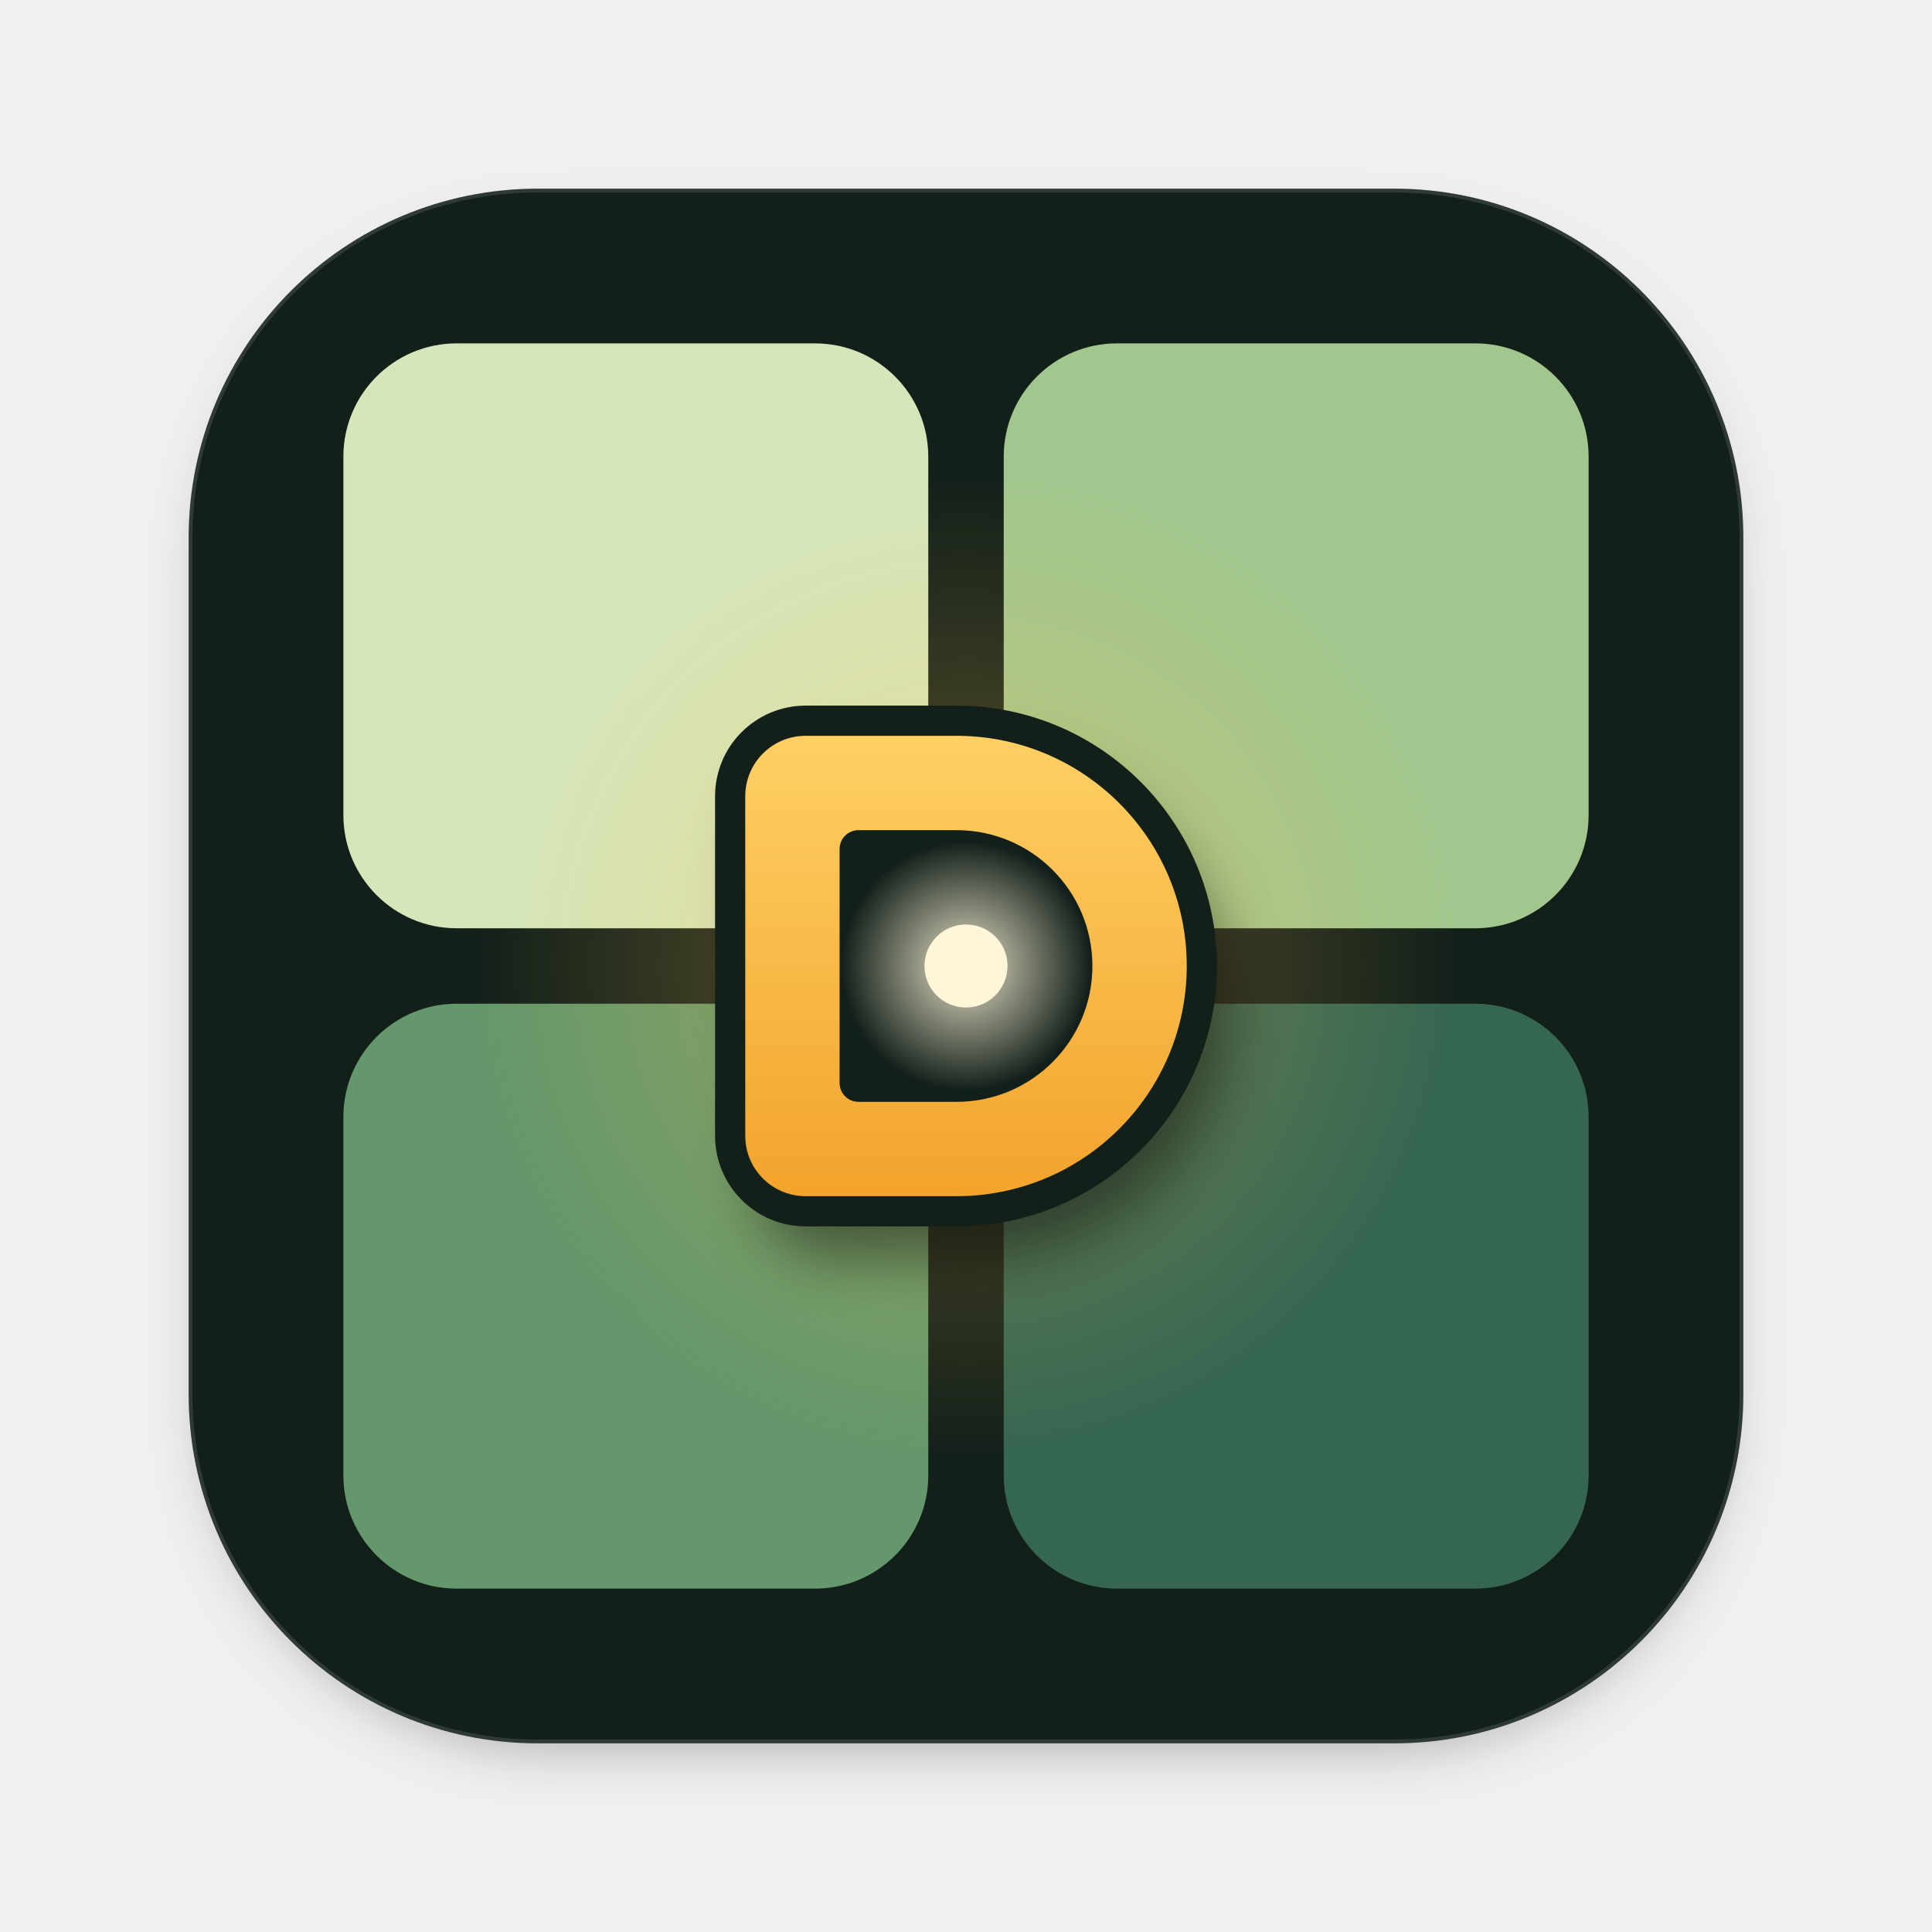
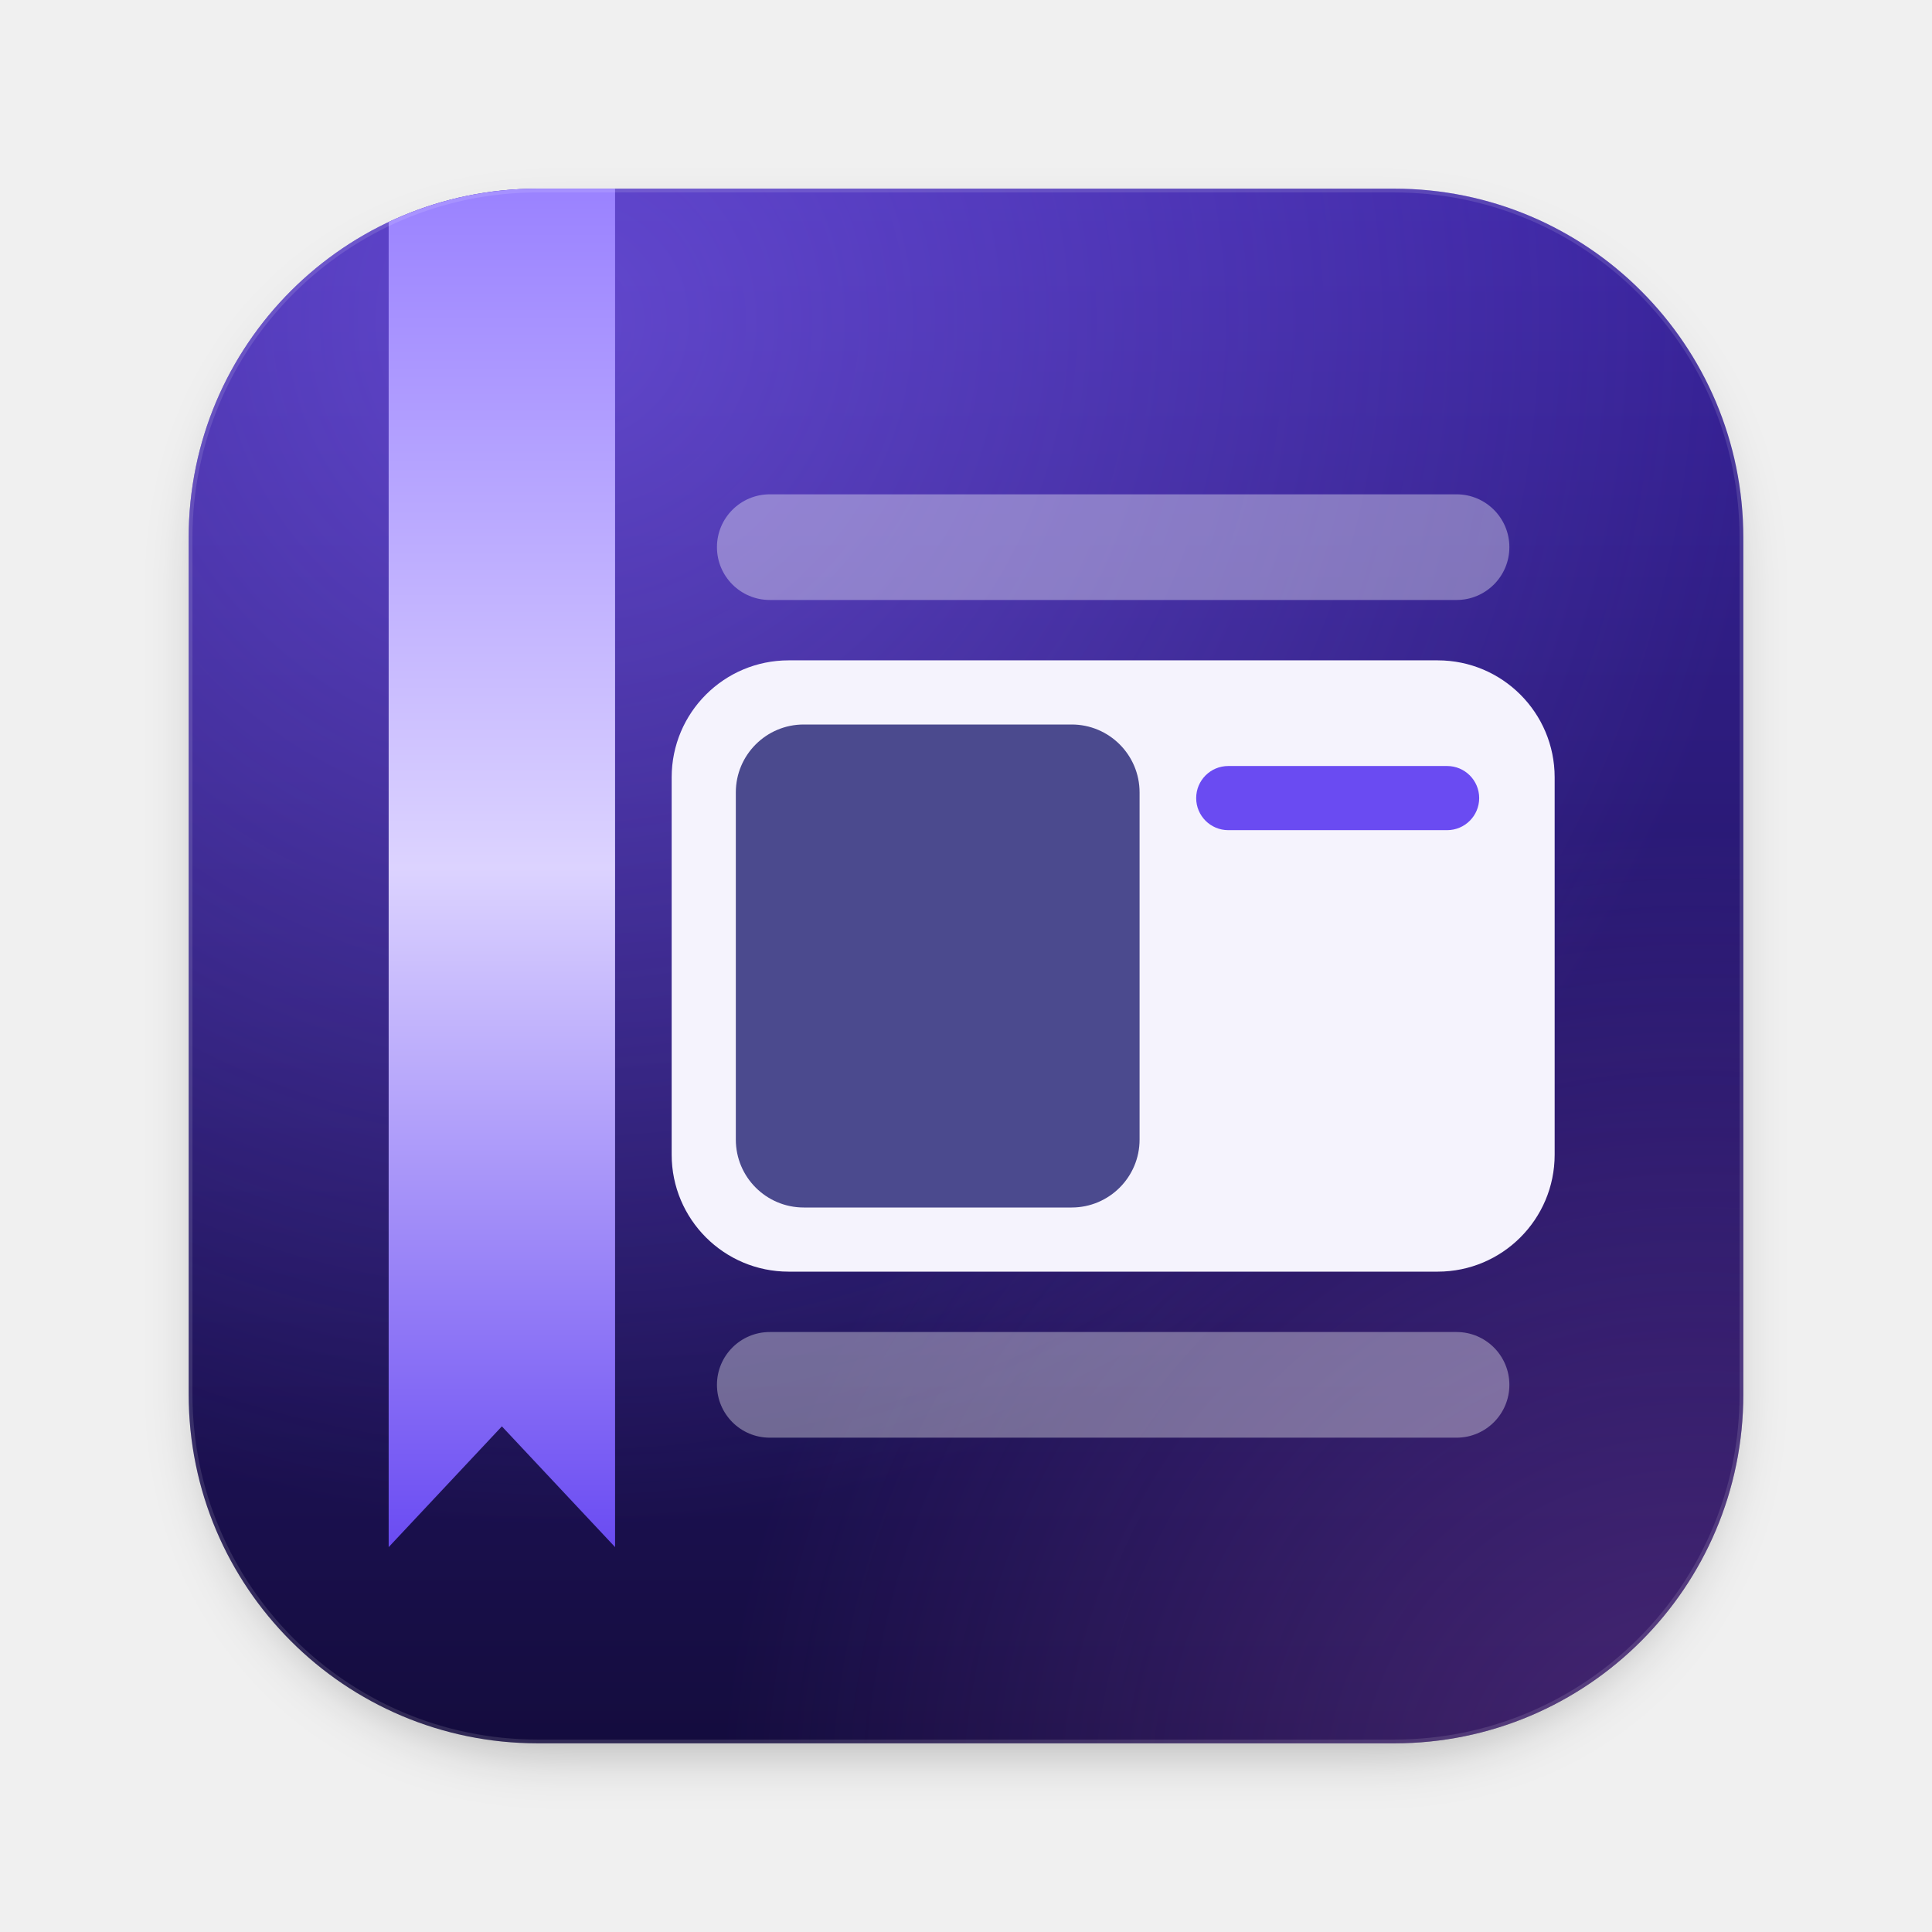
<svg xmlns="http://www.w3.org/2000/svg" viewBox="0 0 1024 1024" width="1024" height="1024">
  <defs>
    <clipPath id="body">
      <rect x="100" y="100" width="824" height="824" rx="185" />
    </clipPath>
    <filter id="drop" x="-20%" y="-20%" width="140%" height="140%">
      <feGaussianBlur stdDeviation="16" />
    </filter>
-     <filter id="soft" x="-30%" y="-30%" width="160%" height="160%">
-       <feGaussianBlur stdDeviation="16" />
-     </filter>
-     <linearGradient id="dg" x1="0" y1="0" x2="0" y2="1">
-       <stop offset="0" stop-color="#FFD166" />
-       <stop offset="1" stop-color="#F2A22A" />
+     <linearGradient id="tile" x1="0" y1="100" x2="0" y2="924" gradientUnits="userSpaceOnUse">
+       <stop offset="0" stop-color="#3A24A0" />
+       <stop offset="1" stop-color="#140C3E" />
    </linearGradient>
-     <radialGradient id="glow" cx="512" cy="512" r="260" gradientUnits="userSpaceOnUse">
-       <stop offset="0" stop-color="#FFC14D" stop-opacity="0.4" />
-       <stop offset="0.45" stop-color="#FFC14D" stop-opacity="0.2" />
-       <stop offset="1" stop-color="#FFC14D" stop-opacity="0" />
+     <radialGradient id="glow" cx="300" cy="170" r="640" gradientUnits="userSpaceOnUse">
+       <stop offset="0" stop-color="#8B6CFF" stop-opacity="0.5" />
+       <stop offset="1" stop-color="#8B6CFF" stop-opacity="0" />
    </radialGradient>
-     <radialGradient id="dotglow" cx="512" cy="512" r="66" gradientUnits="userSpaceOnUse">
-       <stop offset="0" stop-color="#FFF6DA" stop-opacity="0.9" />
-       <stop offset="1" stop-color="#FFF6DA" stop-opacity="0" />
+     <radialGradient id="bloom" cx="900" cy="960" r="520" gradientUnits="userSpaceOnUse">
+       <stop offset="0" stop-color="#C86BFA" stop-opacity="0.28" />
+       <stop offset="1" stop-color="#C86BFA" stop-opacity="0" />
    </radialGradient>
+     <linearGradient id="ribbon" x1="0" y1="100" x2="0" y2="820" gradientUnits="userSpaceOnUse">
+       <stop offset="0" stop-color="#9A82FF" />
+       <stop offset="0.5" stop-color="#DCD3FF" />
+       <stop offset="1" stop-color="#6A4BF2" />
+     </linearGradient>
  </defs>
  <rect x="112" y="124" width="800" height="800" rx="180" fill="#000" opacity="0.32" filter="url(#drop)" />
  <g clip-path="url(#body)">
-     <rect x="100" y="100" width="824" height="824" fill="#13201A" />
-     <rect x="182" y="182" width="310" height="310" rx="60" fill="#D5E6BB" />
-     <rect x="532" y="182" width="310" height="310" rx="60" fill="#A2C78E" />
-     <rect x="182" y="532" width="310" height="310" rx="60" fill="#64976B" />
-     <rect x="532" y="532" width="310" height="310" rx="60" fill="#356652" />
-     <circle cx="512" cy="512" r="260" fill="url(#glow)" />
-     <path transform="translate(14 24)" d="M427 382 H507 A130 130 0 0 1 507 642 H427 A40 40 0 0 1 387 602 V422 A40 40 0 0 1 427 382 Z" fill="#000" opacity="0.45" filter="url(#soft)" />
-     <path d="M427 382 H507 A130 130 0 0 1 507 642 H427 A40 40 0 0 1 387 602 V422 A40 40 0 0 1 427 382 Z" fill="url(#dg)" stroke="#13201A" stroke-width="16" />
-     <path d="M455 440 H507 A72 72 0 0 1 507 584 H455 A10 10 0 0 1 445 574 V450 A10 10 0 0 1 455 440 Z" fill="#13201A" />
-     <circle cx="512" cy="512" r="66" fill="url(#dotglow)" />
-     <circle cx="512" cy="512" r="22" fill="#FFF6DA" />
+     <rect x="100" y="100" width="824" height="824" fill="url(#tile)" />
+     <rect x="100" y="100" width="824" height="824" fill="url(#glow)" />
+     <rect x="100" y="100" width="824" height="824" fill="url(#bloom)" />
+     <rect x="380" y="262" width="420" height="56" rx="28" fill="#FFF" opacity="0.36" />
+     <rect x="380" y="706" width="420" height="56" rx="28" fill="#FFF" opacity="0.36" />
+     <rect x="356" y="350" width="468" height="324" rx="62" fill="#F5F3FD" />
+     <rect x="390" y="384" width="214" height="256" rx="36" fill="#4B4A8E" />
+     <rect x="634" y="406" width="150" height="34" rx="17" fill="#6A4BF2" />
+     <path d="M206 60 H326 V820 L266 756 L206 820 Z" fill="url(#ribbon)" />
  </g>
  <rect x="101" y="101" width="822" height="822" rx="184" fill="none" stroke="#FFFFFF" stroke-opacity="0.12" stroke-width="2" />
</svg>
